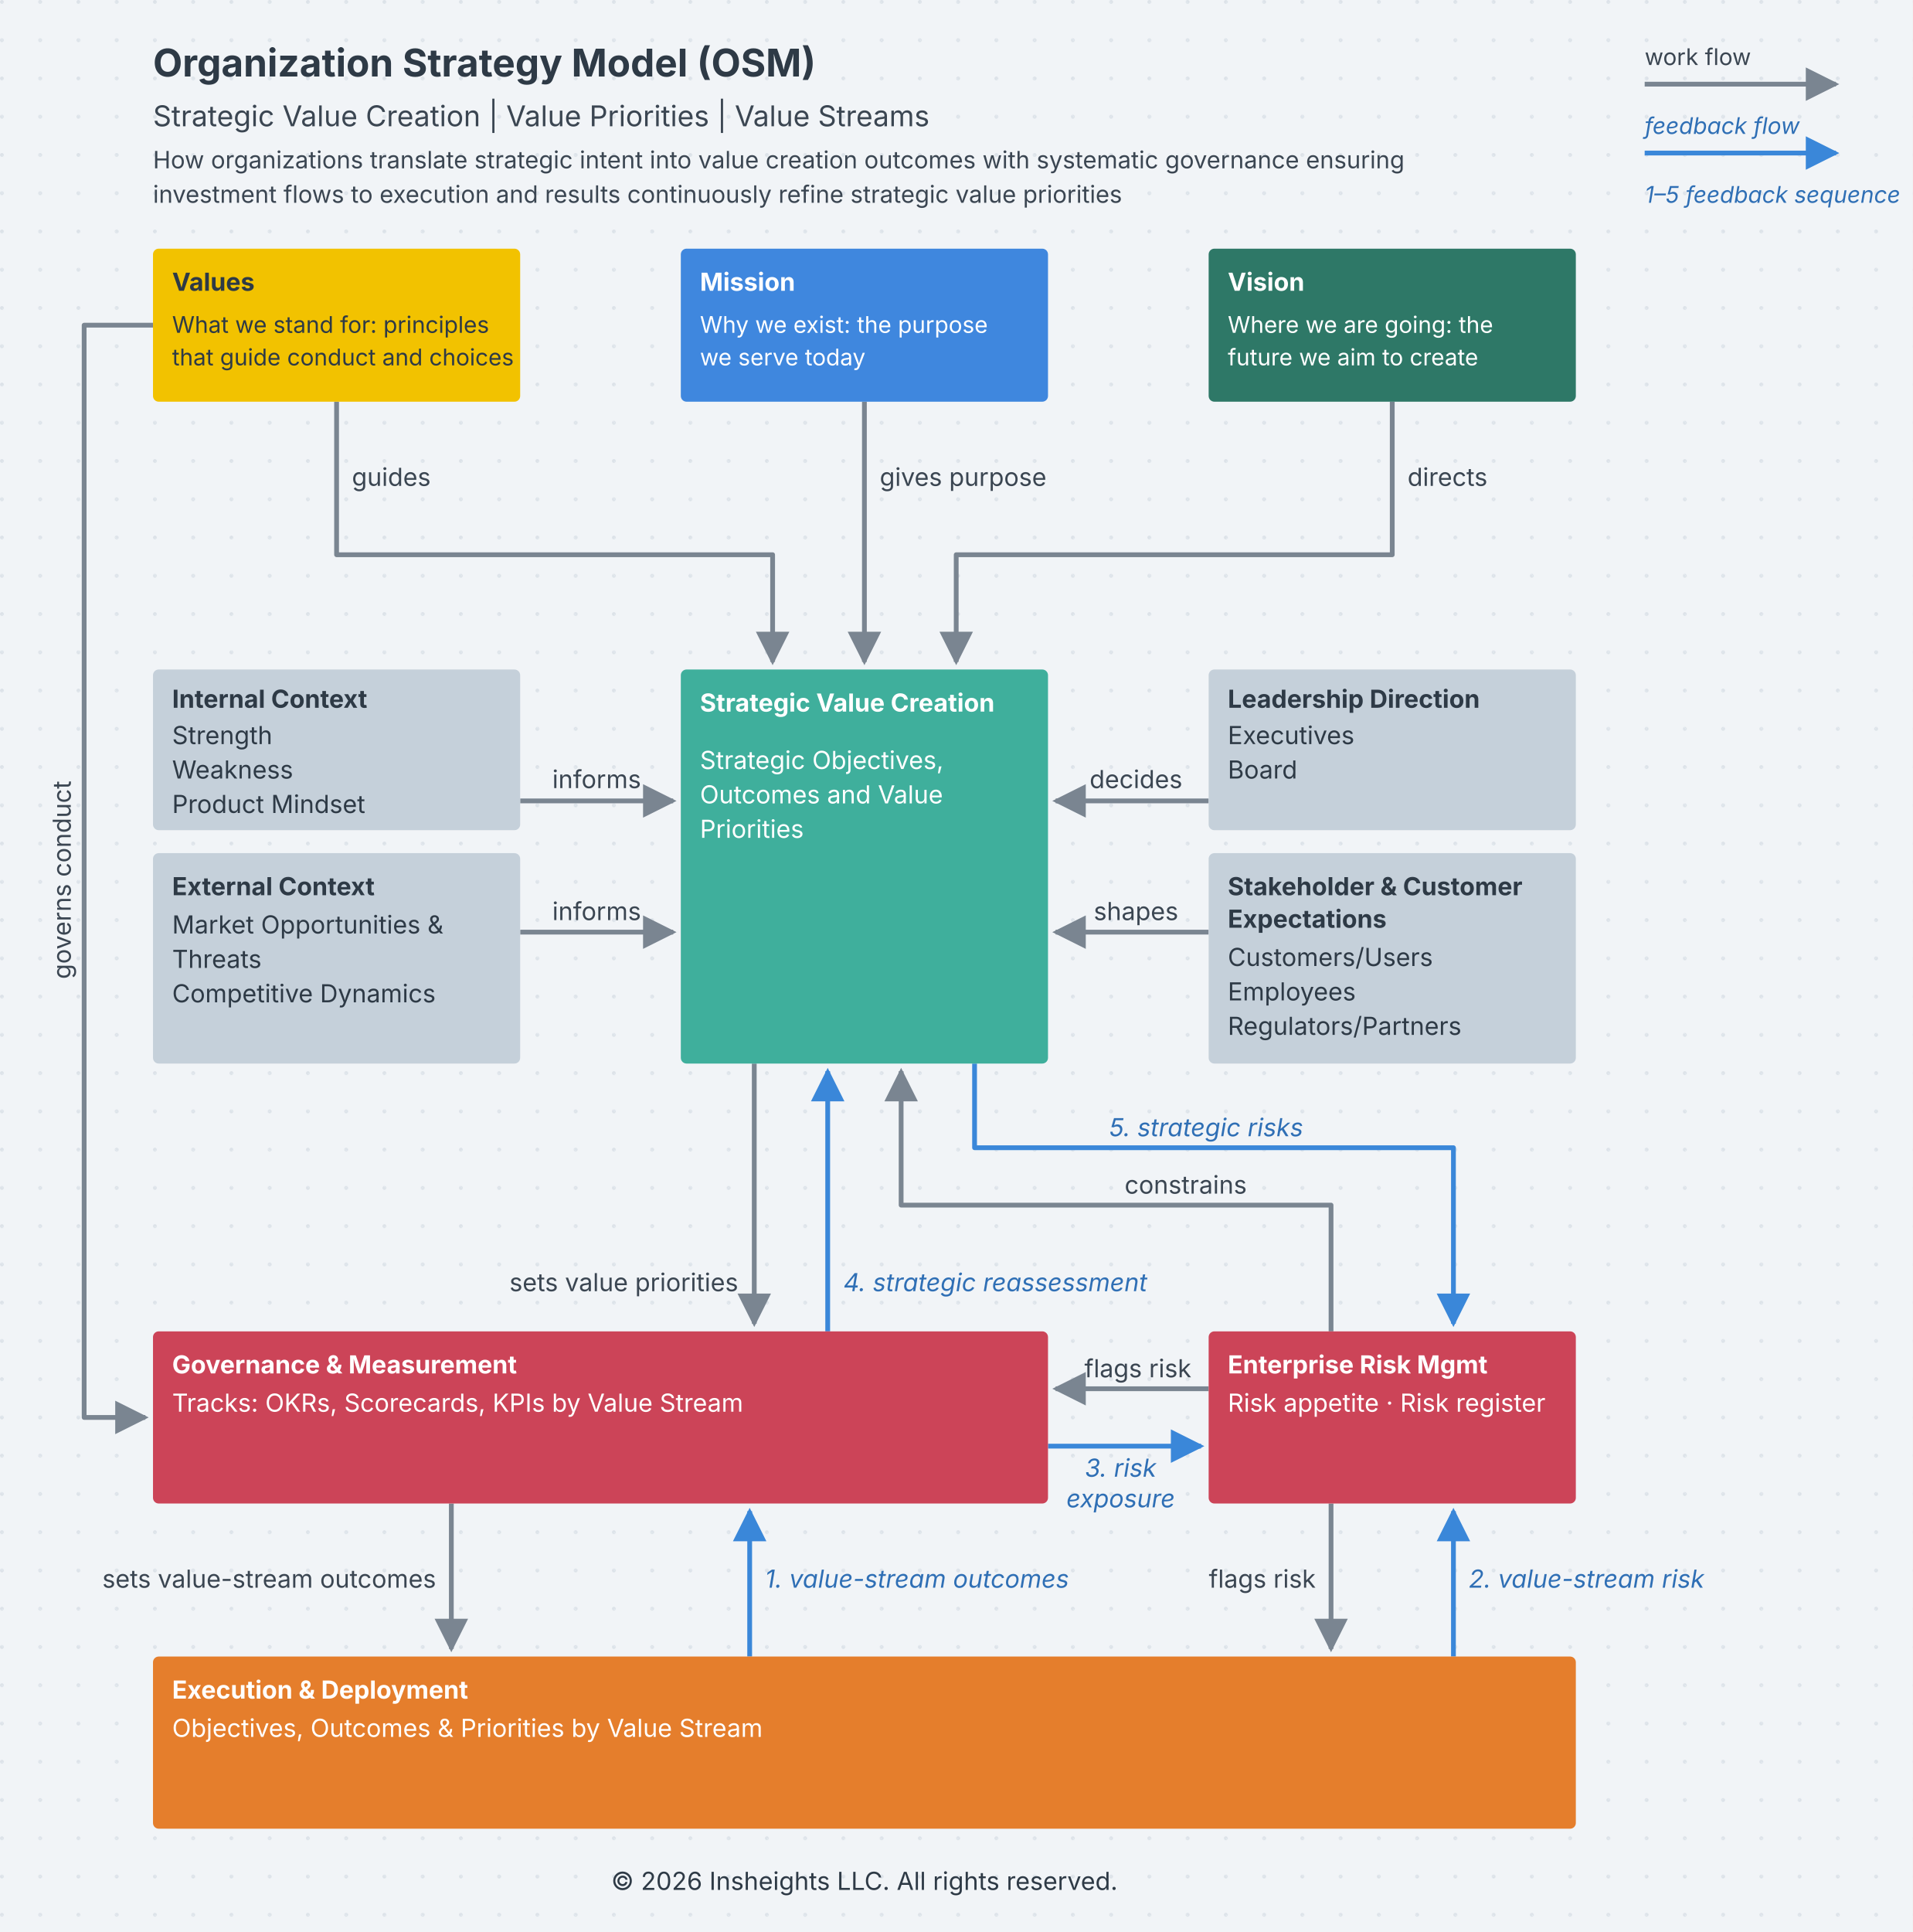
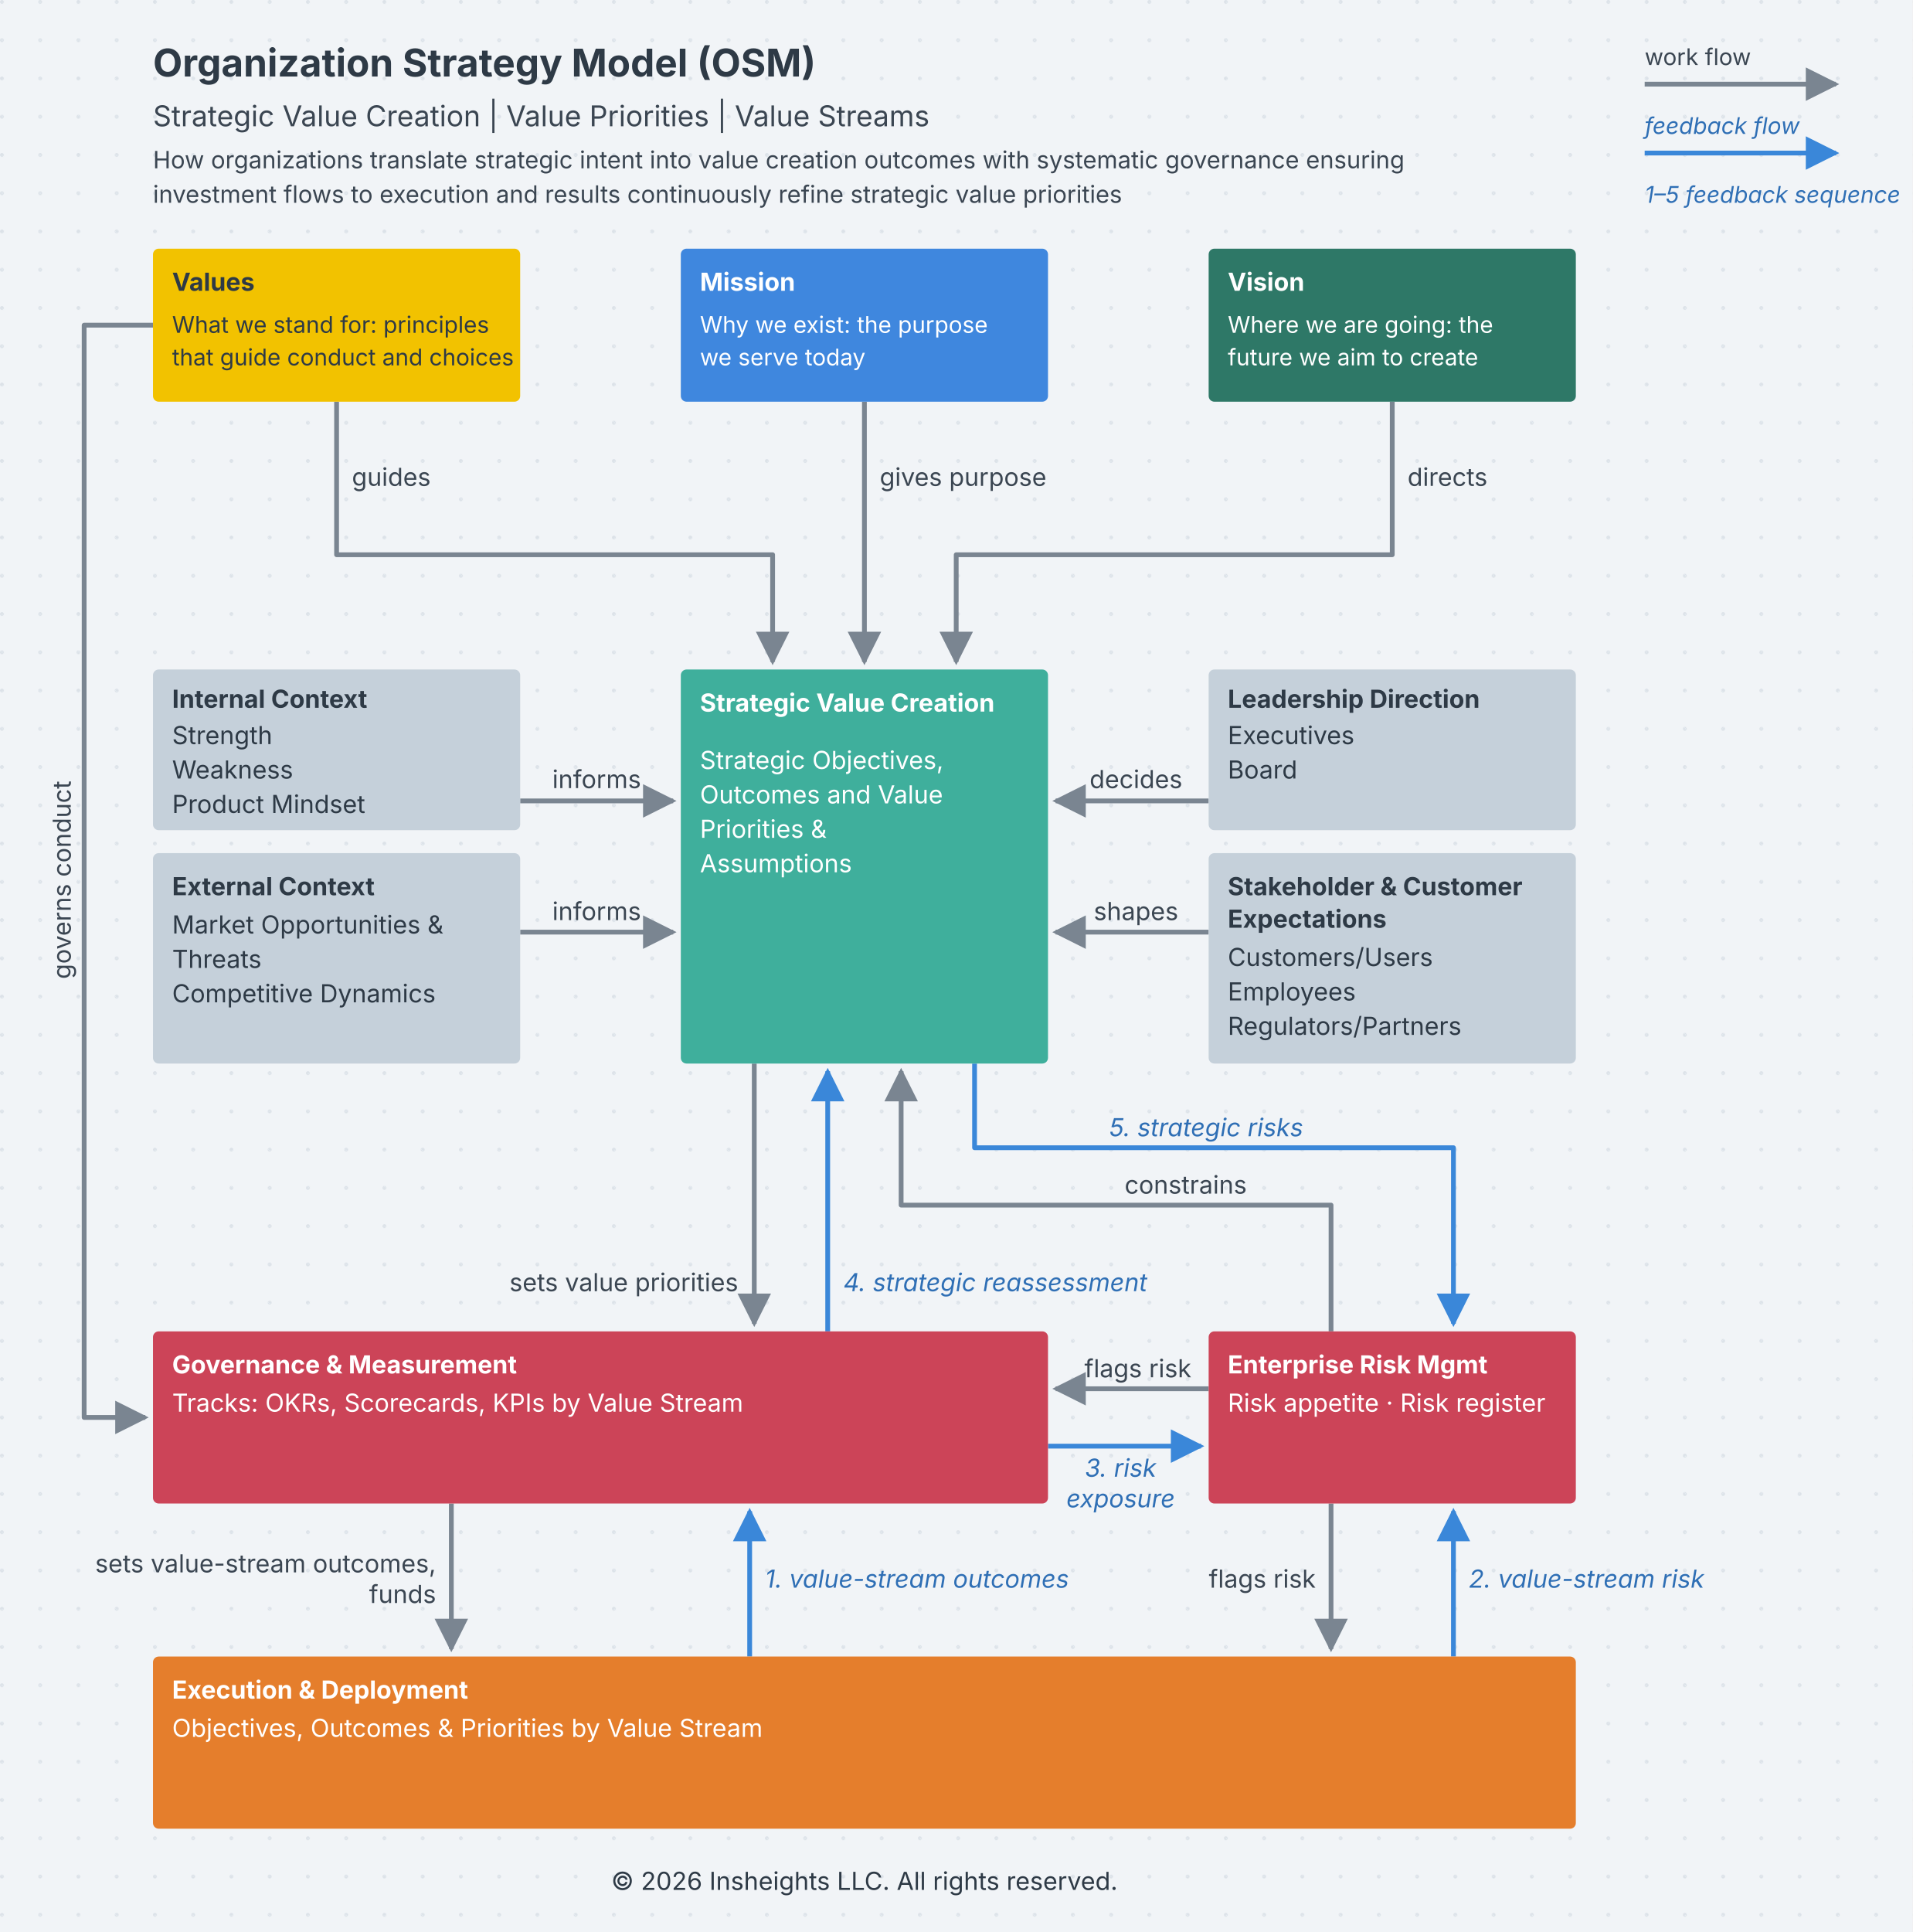
<svg xmlns="http://www.w3.org/2000/svg" width="1000" height="1010" viewBox="0 0 1000 1010" font-family="Inter, 'Segoe UI', Roboto, Helvetica, Arial, sans-serif">
  <defs>
    <pattern id="dots" width="20" height="20" patternUnits="userSpaceOnUse">
      <circle cx="1" cy="1" r="1" fill="#DCE2E8" />
    </pattern>
    <marker id="ag" viewBox="0 0 10 10" refX="9" refY="5" markerWidth="7" markerHeight="7" orient="auto-start-reverse">
      <path d="M0,0 L10,5 L0,10 z" fill="#7A8591" />
    </marker>
    <marker id="ab" viewBox="0 0 10 10" refX="9" refY="5" markerWidth="7" markerHeight="7" orient="auto-start-reverse">
      <path d="M0,0 L10,5 L0,10 z" fill="#3A87D9" />
    </marker>
    <style>
      .work  { fill: none; stroke: #7A8591; stroke-width: 2.5; stroke-linejoin: round; marker-end: url(#ag); }
      .fb    { fill: none; stroke: #3A87D9; stroke-width: 2.5; stroke-linejoin: round; marker-end: url(#ab); }
      .lbl   { font-size: 13px; fill: #3B4652; }
      .lblf  { font-size: 13px; fill: #2F6FB5; font-style: italic; }
      .h     { font-size: 13px; font-weight: 700; }
      .t     { font-size: 13px; }
      .d     { font-size: 12px; }
      .dark  { fill: #2E3A46; }
      .wht   { fill: #FFFFFF; }
    </style>
  </defs>
  <rect width="1000" height="1010" fill="#F1F4F7" />
  <rect width="1000" height="1010" fill="url(#dots)" />
  <g transform="translate(20,0)">
    <text x="60" y="40" font-size="20" font-weight="700" fill="#2E3A46">Organization Strategy Model (OSM)</text>
    <text x="60" y="66" font-size="15" fill="#3B4652">Strategic Value Creation | Value Priorities | Value Streams</text>
    <text x="60" y="88" font-size="12.5" fill="#3B4652">How organizations translate strategic intent into value creation outcomes with systematic governance ensuring</text>
    <text x="60" y="106" font-size="12.5" fill="#3B4652">investment flows to execution and results continuously refine strategic value priorities</text>
    <text x="840" y="34" font-size="12" fill="#3B4652">work flow</text>
    <path class="work" d="M840,44 H940" />
    <text x="840" y="70" font-size="12" fill="#2F6FB5" font-style="italic">feedback flow</text>
    <path class="fb" d="M840,80 H940" />
    <text x="840" y="106" font-size="12" fill="#2F6FB5" font-style="italic">1–5 feedback sequence</text>
    <path class="work" d="M156,210 V290 H384 V346" />
    <path class="work" d="M432,210 V346" />
    <path class="work" d="M708,210 V290 H480 V346" />
    <text class="lbl" x="164" y="254">guides</text>
    <text class="lbl" x="440" y="254">gives purpose</text>
    <text class="lbl" x="716" y="254">directs</text>
    <path class="work" d="M60,170 H24 V741 H56" />
    <text class="lbl" transform="translate(17,460) rotate(-90)" text-anchor="middle">governs conduct</text>
    <path class="work" d="M252,418.7 H332" />
    <text class="lbl" x="292" y="412" text-anchor="middle">informs</text>
    <path class="work" d="M252,487.3 H332" />
    <text class="lbl" x="292" y="481" text-anchor="middle">informs</text>
    <path class="work" d="M612,418.7 H532" />
    <text class="lbl" x="574" y="412" text-anchor="middle">decides</text>
    <path class="work" d="M612,487.3 H532" />
    <text class="lbl" x="574" y="481" text-anchor="middle">shapes</text>
    <path class="work" d="M374.4,556 V692" />
    <text class="lbl" x="366" y="675" text-anchor="end">sets value priorities</text>
    <path class="work" d="M676,696 V630 H451.2 V560" />
    <text class="lbl" x="600" y="624" text-anchor="middle">constrains</text>
    <path class="work" d="M612,726 H532" />
    <text class="lbl" x="575" y="720" text-anchor="middle">flags risk</text>
    <path class="work" d="M216,786 V862" />
-     <text class="lbl" x="208" y="830" text-anchor="end">sets value-stream outcomes</text>
+     <text class="lbl" x="208" y="822" text-anchor="end">sets value-stream outcomes,</text>
+     <text class="lbl" x="208" y="838" text-anchor="end">funds</text>
    <path class="work" d="M676,786 V862" />
    <text class="lbl" x="668" y="830" text-anchor="end">flags risk</text>
    <path class="fb" d="M372,866 V790" />
    <text class="lblf" x="380" y="830">1. value-stream outcomes</text>
    <path class="fb" d="M740,866 V790" />
    <text class="lblf" x="748" y="830">2. value-stream risk</text>
    <path class="fb" d="M528,756 H608" />
    <text class="lblf" x="566" y="772" text-anchor="middle">3. risk</text>
    <text class="lblf" x="566" y="788" text-anchor="middle">exposure</text>
    <path class="fb" d="M412.8,696 V560" />
    <text class="lblf" x="421" y="675">4. strategic reassessment</text>
    <path class="fb" d="M489.6,556 V600 H740 V692" />
    <text class="lblf" x="560" y="594">5. strategic risks</text>
    <rect x="60" y="130" width="192" height="80" rx="3" fill="#F2C200" />
    <text class="h dark" x="70" y="152">Values</text>
    <text class="d dark" x="70" y="174">What we stand for: principles</text>
    <text class="d dark" x="70" y="191">that guide conduct and choices</text>
    <rect x="336" y="130" width="192" height="80" rx="3" fill="#3F87DE" />
    <text class="h wht" x="346" y="152">Mission</text>
    <text class="d wht" x="346" y="174">Why we exist: the purpose</text>
    <text class="d wht" x="346" y="191">we serve today</text>
    <rect x="612" y="130" width="192" height="80" rx="3" fill="#2E7867" />
    <text class="h wht" x="622" y="152">Vision</text>
    <text class="d wht" x="622" y="174">Where we are going: the</text>
    <text class="d wht" x="622" y="191">future we aim to create</text>
    <rect x="60" y="350" width="192" height="84" rx="3" fill="#C5D0DA" />
    <text class="h dark" x="70" y="370">Internal Context</text>
    <text class="t dark" x="70" y="389">Strength</text>
    <text class="t dark" x="70" y="407">Weakness</text>
    <text class="t dark" x="70" y="425">Product Mindset</text>
    <rect x="60" y="446" width="192" height="110" rx="3" fill="#C5D0DA" />
    <text class="h dark" x="70" y="468">External Context</text>
    <text class="t dark" x="70" y="488">Market Opportunities &amp;</text>
    <text class="t dark" x="70" y="506">Threats</text>
    <text class="t dark" x="70" y="524">Competitive Dynamics</text>
    <rect x="336" y="350" width="192" height="206" rx="3" fill="#3FAF9C" />
    <text class="h wht" x="346" y="372">Strategic Value Creation</text>
    <text class="t wht" x="346" y="402">Strategic Objectives,</text>
    <text class="t wht" x="346" y="420">Outcomes and Value</text>
-     <text class="t wht" x="346" y="438">Priorities</text>
+     <text class="t wht" x="346" y="438">Priorities &amp;</text>
+     <text class="t wht" x="346" y="456">Assumptions</text>
    <rect x="612" y="350" width="192" height="84" rx="3" fill="#C5D0DA" />
    <text class="h dark" x="622" y="370">Leadership Direction</text>
    <text class="t dark" x="622" y="389">Executives</text>
    <text class="t dark" x="622" y="407">Board</text>
    <rect x="612" y="446" width="192" height="110" rx="3" fill="#C5D0DA" />
    <text class="h dark" x="622" y="468">Stakeholder &amp; Customer</text>
    <text class="h dark" x="622" y="485">Expectations</text>
    <text class="t dark" x="622" y="505">Customers/Users</text>
    <text class="t dark" x="622" y="523">Employees</text>
    <text class="t dark" x="622" y="541">Regulators/Partners</text>
    <rect x="60" y="696" width="468" height="90" rx="3" fill="#CC4458" />
    <text class="h wht" x="70" y="718">Governance &amp; Measurement</text>
    <text class="t wht" x="70" y="738">Tracks: OKRs, Scorecards, KPIs by Value Stream</text>
    <rect x="612" y="696" width="192" height="90" rx="3" fill="#CC4458" />
    <text class="h wht" x="622" y="718">Enterprise Risk Mgmt</text>
    <text class="t wht" x="622" y="738">Risk appetite · Risk register</text>
    <rect x="60" y="866" width="744" height="90" rx="3" fill="#E57E2C" />
    <text class="h wht" x="70" y="888">Execution &amp; Deployment</text>
    <text class="t wht" x="70" y="908">Objectives, Outcomes &amp; Priorities by Value Stream</text>
    <text x="432" y="988" font-size="13" fill="#2E3A46" text-anchor="middle">© 2026 Insheights LLC. All rights reserved.</text>
  </g>
</svg>
